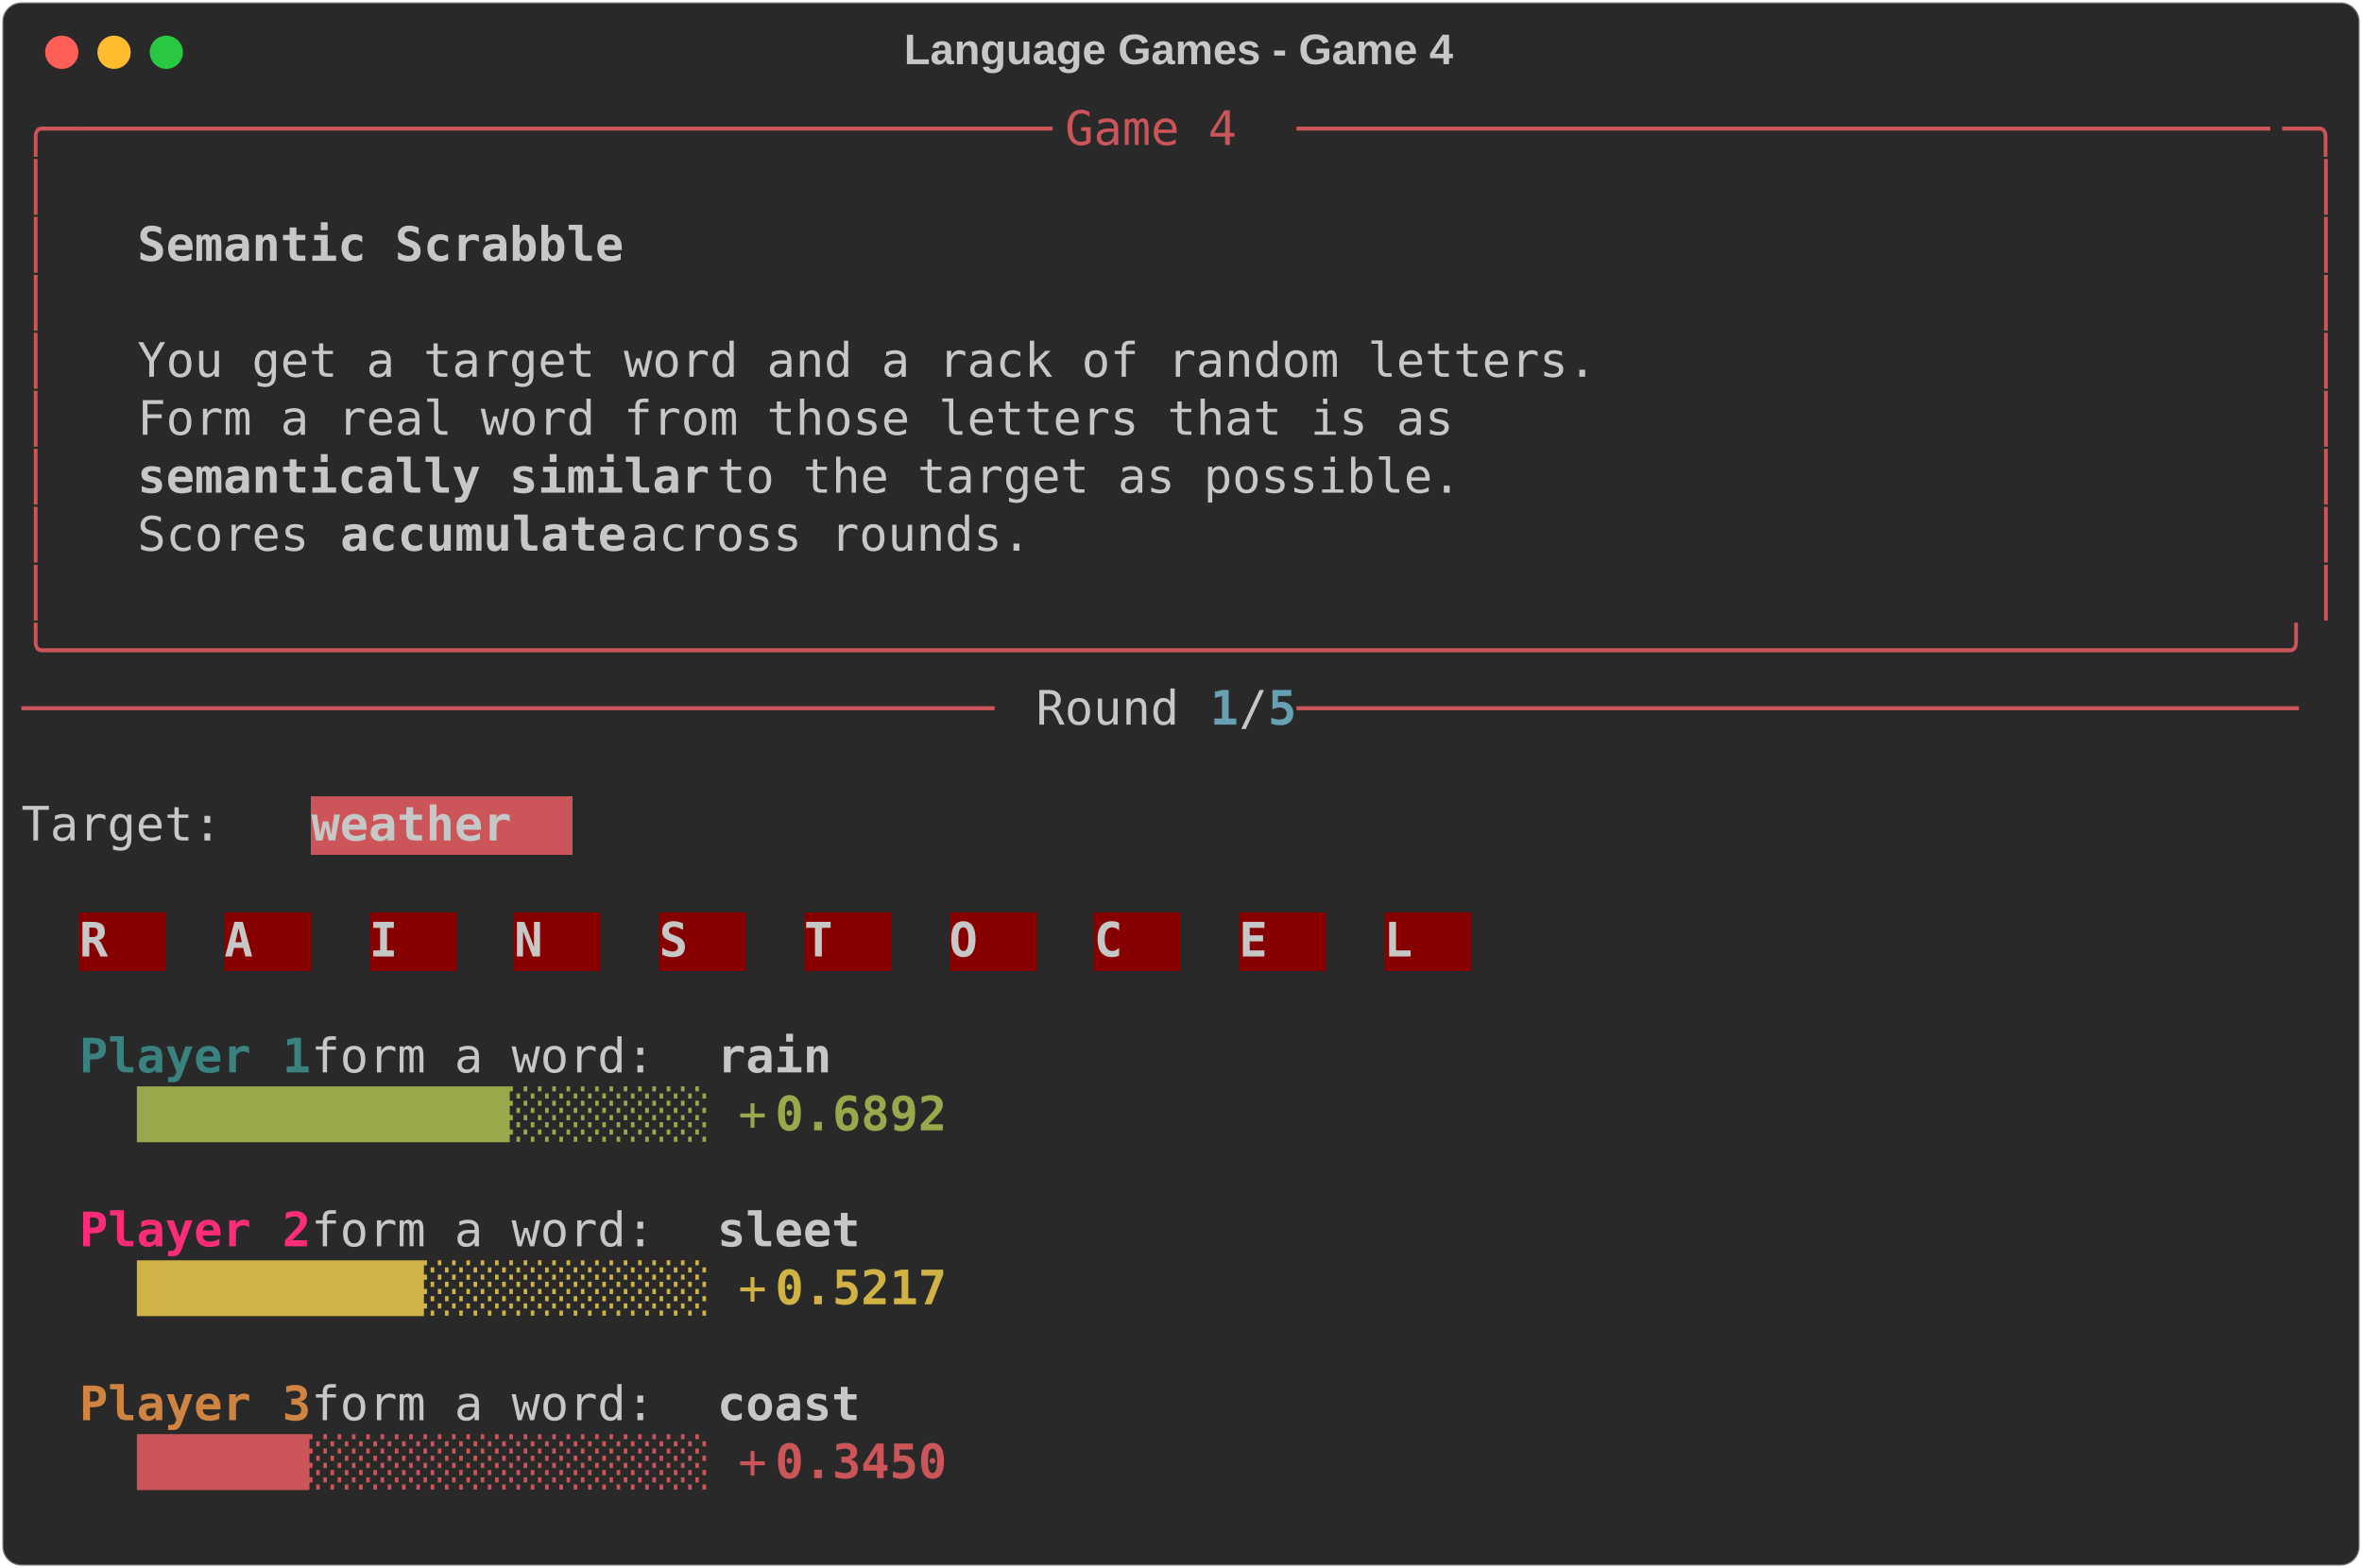
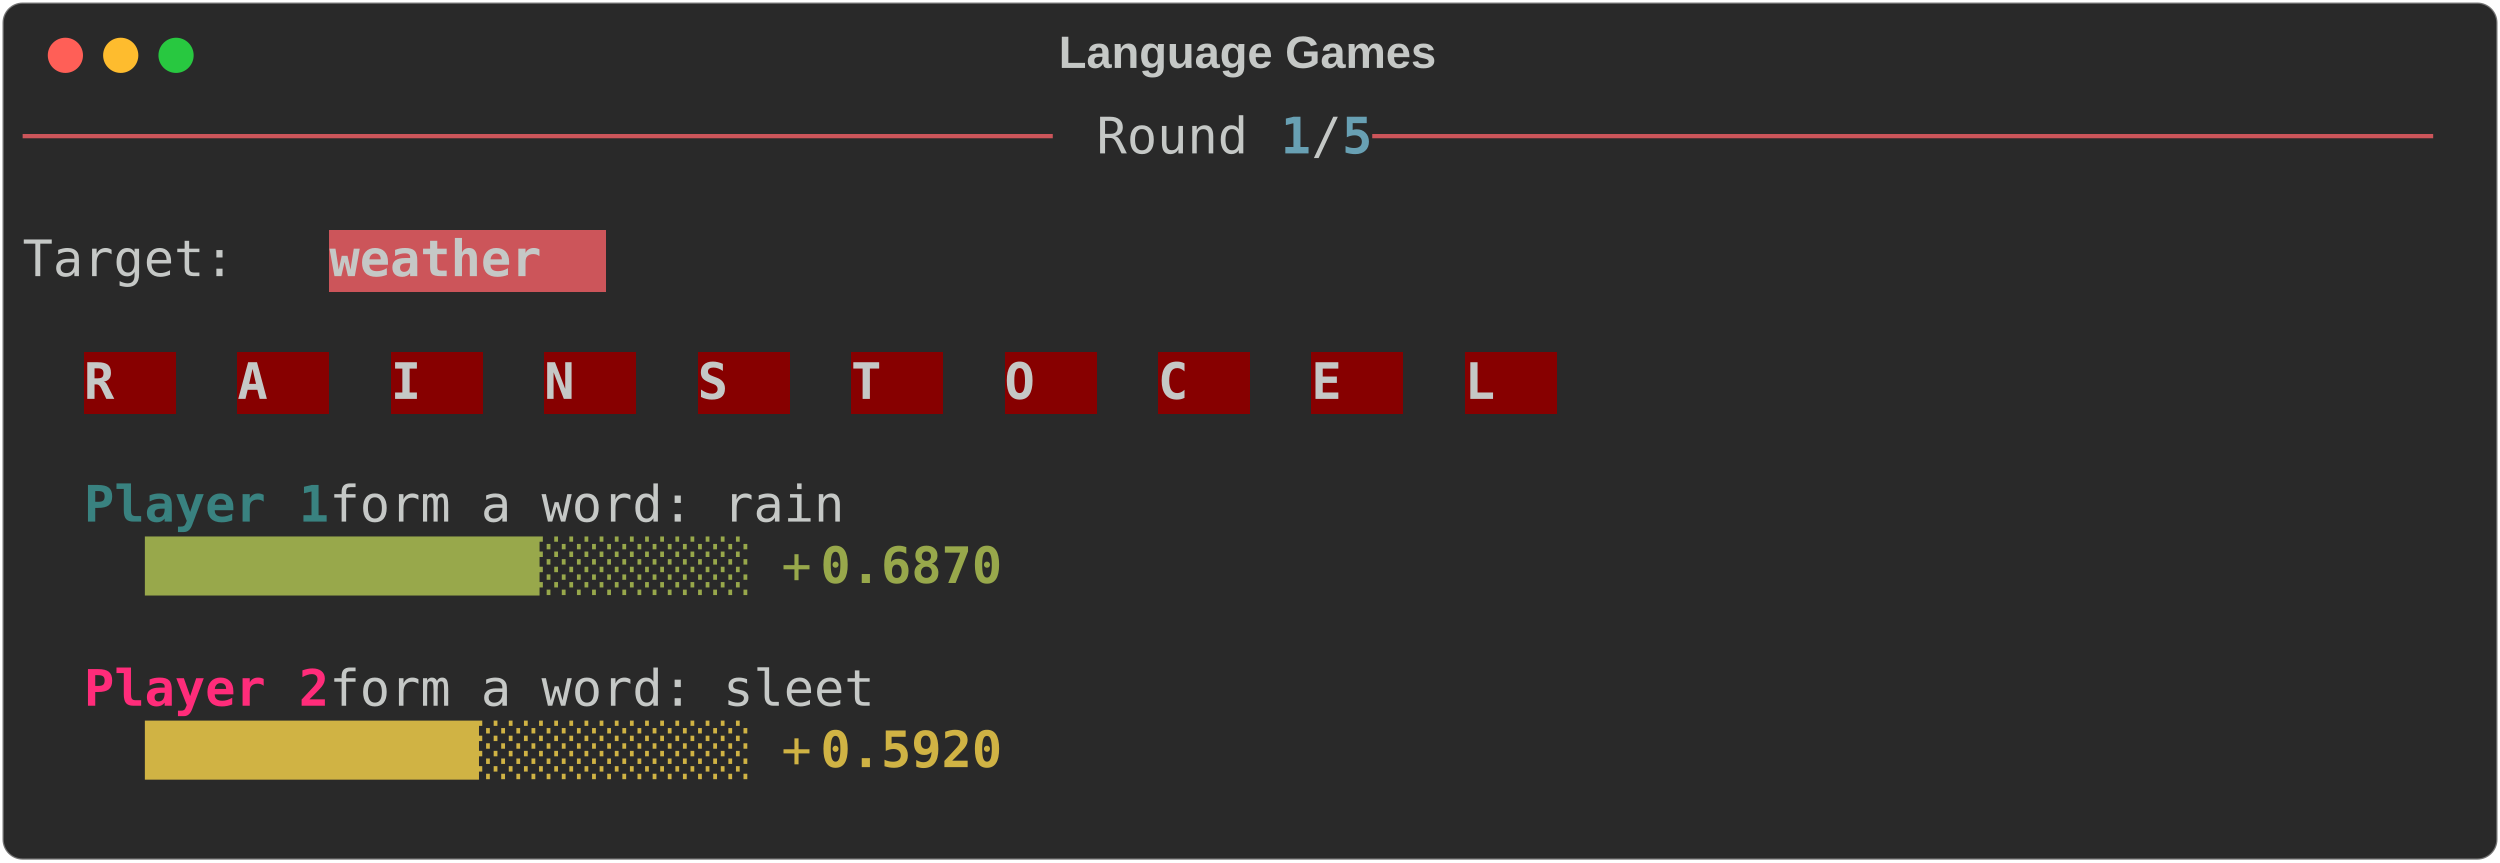
- <svg xmlns="http://www.w3.org/2000/svg" class="rich-terminal" viewBox="0 0 994 660.0">
+ <svg xmlns="http://www.w3.org/2000/svg" class="rich-terminal" viewBox="0 0 994 342.8">
  <style>

    @font-face {
        font-family: "Fira Code";
        src: local("FiraCode-Regular"),
                url("https://cdnjs.cloudflare.com/ajax/libs/firacode/6.2.0/woff2/FiraCode-Regular.woff2") format("woff2"),
                url("https://cdnjs.cloudflare.com/ajax/libs/firacode/6.2.0/woff/FiraCode-Regular.woff") format("woff");
        font-style: normal;
        font-weight: 400;
    }
    @font-face {
        font-family: "Fira Code";
        src: local("FiraCode-Bold"),
                url("https://cdnjs.cloudflare.com/ajax/libs/firacode/6.2.0/woff2/FiraCode-Bold.woff2") format("woff2"),
                url("https://cdnjs.cloudflare.com/ajax/libs/firacode/6.2.0/woff/FiraCode-Bold.woff") format("woff");
        font-style: bold;
        font-weight: 700;
    }

-     .terminal-2628286480-matrix {
+     .terminal-3462136099-matrix {
        font-family: Fira Code, monospace;
        font-size: 20px;
        line-height: 24.4px;
        font-variant-east-asian: full-width;
    }

-     .terminal-2628286480-title {
+     .terminal-3462136099-title {
        font-size: 18px;
        font-weight: bold;
        font-family: arial;
    }

-     .terminal-2628286480-r1 { fill: #cc555a }
- .terminal-2628286480-r2 { fill: #c5c8c6 }
- .terminal-2628286480-r3 { fill: #c5c8c6;font-weight: bold }
- .terminal-2628286480-r4 { fill: #68a0b3;font-weight: bold }
- .terminal-2628286480-r5 { fill: #398280;font-weight: bold }
- .terminal-2628286480-r6 { fill: #98a84b }
- .terminal-2628286480-r7 { fill: #98a84b;font-weight: bold }
- .terminal-2628286480-r8 { fill: #ff2c7a;font-weight: bold }
- .terminal-2628286480-r9 { fill: #d0b344 }
- .terminal-2628286480-r10 { fill: #d0b344;font-weight: bold }
- .terminal-2628286480-r11 { fill: #d08442;font-weight: bold }
- .terminal-2628286480-r12 { fill: #cc555a;font-weight: bold }
+     .terminal-3462136099-r1 { fill: #cc555a }
+ .terminal-3462136099-r2 { fill: #c5c8c6 }
+ .terminal-3462136099-r3 { fill: #68a0b3;font-weight: bold }
+ .terminal-3462136099-r4 { fill: #c5c8c6;font-weight: bold }
+ .terminal-3462136099-r5 { fill: #398280;font-weight: bold }
+ .terminal-3462136099-r6 { fill: #98a84b }
+ .terminal-3462136099-r7 { fill: #98a84b;font-weight: bold }
+ .terminal-3462136099-r8 { fill: #ff2c7a;font-weight: bold }
+ .terminal-3462136099-r9 { fill: #d0b344 }
+ .terminal-3462136099-r10 { fill: #d0b344;font-weight: bold }
    </style>
  <defs>
-     <clipPath id="terminal-2628286480-clip-terminal">
-       <rect x="0" y="0" width="975.0" height="609.0" />
+     <clipPath id="terminal-3462136099-clip-terminal">
+       <rect x="0" y="0" width="975.0" height="291.8" />
    </clipPath>
-     <clipPath id="terminal-2628286480-line-0">
+     <clipPath id="terminal-3462136099-line-0">
      <rect x="0" y="1.5" width="976" height="24.65" />
    </clipPath>
-     <clipPath id="terminal-2628286480-line-1">
+     <clipPath id="terminal-3462136099-line-1">
      <rect x="0" y="25.9" width="976" height="24.65" />
    </clipPath>
-     <clipPath id="terminal-2628286480-line-2">
+     <clipPath id="terminal-3462136099-line-2">
      <rect x="0" y="50.3" width="976" height="24.65" />
    </clipPath>
-     <clipPath id="terminal-2628286480-line-3">
+     <clipPath id="terminal-3462136099-line-3">
      <rect x="0" y="74.7" width="976" height="24.65" />
    </clipPath>
-     <clipPath id="terminal-2628286480-line-4">
+     <clipPath id="terminal-3462136099-line-4">
      <rect x="0" y="99.1" width="976" height="24.65" />
    </clipPath>
-     <clipPath id="terminal-2628286480-line-5">
+     <clipPath id="terminal-3462136099-line-5">
      <rect x="0" y="123.5" width="976" height="24.65" />
    </clipPath>
-     <clipPath id="terminal-2628286480-line-6">
+     <clipPath id="terminal-3462136099-line-6">
      <rect x="0" y="147.9" width="976" height="24.65" />
    </clipPath>
-     <clipPath id="terminal-2628286480-line-7">
+     <clipPath id="terminal-3462136099-line-7">
      <rect x="0" y="172.3" width="976" height="24.65" />
    </clipPath>
-     <clipPath id="terminal-2628286480-line-8">
+     <clipPath id="terminal-3462136099-line-8">
      <rect x="0" y="196.7" width="976" height="24.65" />
    </clipPath>
-     <clipPath id="terminal-2628286480-line-9">
+     <clipPath id="terminal-3462136099-line-9">
      <rect x="0" y="221.1" width="976" height="24.65" />
    </clipPath>
-     <clipPath id="terminal-2628286480-line-10">
+     <clipPath id="terminal-3462136099-line-10">
      <rect x="0" y="245.5" width="976" height="24.65" />
    </clipPath>
-     <clipPath id="terminal-2628286480-line-11">
-       <rect x="0" y="269.9" width="976" height="24.65" />
-     </clipPath>
-     <clipPath id="terminal-2628286480-line-12">
-       <rect x="0" y="294.3" width="976" height="24.65" />
-     </clipPath>
-     <clipPath id="terminal-2628286480-line-13">
-       <rect x="0" y="318.7" width="976" height="24.65" />
-     </clipPath>
-     <clipPath id="terminal-2628286480-line-14">
-       <rect x="0" y="343.1" width="976" height="24.65" />
-     </clipPath>
-     <clipPath id="terminal-2628286480-line-15">
-       <rect x="0" y="367.5" width="976" height="24.65" />
-     </clipPath>
-     <clipPath id="terminal-2628286480-line-16">
-       <rect x="0" y="391.9" width="976" height="24.65" />
-     </clipPath>
-     <clipPath id="terminal-2628286480-line-17">
-       <rect x="0" y="416.3" width="976" height="24.65" />
-     </clipPath>
-     <clipPath id="terminal-2628286480-line-18">
-       <rect x="0" y="440.7" width="976" height="24.65" />
-     </clipPath>
-     <clipPath id="terminal-2628286480-line-19">
-       <rect x="0" y="465.1" width="976" height="24.65" />
-     </clipPath>
-     <clipPath id="terminal-2628286480-line-20">
-       <rect x="0" y="489.5" width="976" height="24.65" />
-     </clipPath>
-     <clipPath id="terminal-2628286480-line-21">
-       <rect x="0" y="513.9" width="976" height="24.65" />
-     </clipPath>
-     <clipPath id="terminal-2628286480-line-22">
-       <rect x="0" y="538.3" width="976" height="24.65" />
-     </clipPath>
-     <clipPath id="terminal-2628286480-line-23">
-       <rect x="0" y="562.7" width="976" height="24.65" />
-     </clipPath>
  </defs>
-   <rect fill="#292929" stroke="rgba(255,255,255,0.35)" stroke-width="1" x="1" y="1" width="992" height="658" rx="8" />
-   <text class="terminal-2628286480-title" fill="#c5c8c6" text-anchor="middle" x="496" y="27">Language Games - Game 4</text>
+   <rect fill="#292929" stroke="rgba(255,255,255,0.35)" stroke-width="1" x="1" y="1" width="992" height="340.8" rx="8" />
+   <text class="terminal-3462136099-title" fill="#c5c8c6" text-anchor="middle" x="496" y="27">Language Games</text>
  <g transform="translate(26,22)">
    <circle cx="0" cy="0" r="7" fill="#ff5f57" />
    <circle cx="22" cy="0" r="7" fill="#febc2e" />
    <circle cx="44" cy="0" r="7" fill="#28c840" />
  </g>
-   <g transform="translate(9, 41)" clip-path="url(#terminal-2628286480-clip-terminal)">
-     <rect fill="#cc555a" x="122" y="294.3" width="109.8" height="24.65" shape-rendering="crispEdges" />
-     <rect fill="#870000" x="24.4" y="343.1" width="36.6" height="24.65" shape-rendering="crispEdges" />
-     <rect fill="#870000" x="85.4" y="343.1" width="36.6" height="24.65" shape-rendering="crispEdges" />
-     <rect fill="#870000" x="146.4" y="343.1" width="36.6" height="24.65" shape-rendering="crispEdges" />
-     <rect fill="#870000" x="207.4" y="343.1" width="36.6" height="24.65" shape-rendering="crispEdges" />
-     <rect fill="#870000" x="268.4" y="343.1" width="36.6" height="24.65" shape-rendering="crispEdges" />
-     <rect fill="#870000" x="329.4" y="343.1" width="36.6" height="24.65" shape-rendering="crispEdges" />
-     <rect fill="#870000" x="390.4" y="343.1" width="36.6" height="24.65" shape-rendering="crispEdges" />
-     <rect fill="#870000" x="451.4" y="343.1" width="36.6" height="24.65" shape-rendering="crispEdges" />
-     <rect fill="#870000" x="512.4" y="343.1" width="36.6" height="24.65" shape-rendering="crispEdges" />
-     <rect fill="#870000" x="573.4" y="343.1" width="36.6" height="24.65" shape-rendering="crispEdges" />
-     <g class="terminal-2628286480-matrix">
-       <text class="terminal-2628286480-r1" x="0" y="20" textLength="24.4" clip-path="url(#terminal-2628286480-line-0)">╭─</text>
-       <text class="terminal-2628286480-r1" x="24.4" y="20" textLength="414.8" clip-path="url(#terminal-2628286480-line-0)">──────────────────────────────────</text>
-       <text class="terminal-2628286480-r1" x="439.2" y="20" textLength="97.6" clip-path="url(#terminal-2628286480-line-0)"> Game 4 </text>
-       <text class="terminal-2628286480-r1" x="536.8" y="20" textLength="414.8" clip-path="url(#terminal-2628286480-line-0)">──────────────────────────────────</text>
-       <text class="terminal-2628286480-r1" x="951.6" y="20" textLength="24.4" clip-path="url(#terminal-2628286480-line-0)">─╮</text>
-       <text class="terminal-2628286480-r2" x="976" y="20" textLength="12.2" clip-path="url(#terminal-2628286480-line-0)">
+   <g transform="translate(9, 41)" clip-path="url(#terminal-3462136099-clip-terminal)">
+     <rect fill="#cc555a" x="122" y="50.3" width="109.8" height="24.65" shape-rendering="crispEdges" />
+     <rect fill="#870000" x="24.4" y="99.1" width="36.6" height="24.65" shape-rendering="crispEdges" />
+     <rect fill="#870000" x="85.4" y="99.1" width="36.6" height="24.65" shape-rendering="crispEdges" />
+     <rect fill="#870000" x="146.4" y="99.1" width="36.6" height="24.65" shape-rendering="crispEdges" />
+     <rect fill="#870000" x="207.4" y="99.1" width="36.6" height="24.65" shape-rendering="crispEdges" />
+     <rect fill="#870000" x="268.4" y="99.1" width="36.6" height="24.65" shape-rendering="crispEdges" />
+     <rect fill="#870000" x="329.4" y="99.1" width="36.6" height="24.65" shape-rendering="crispEdges" />
+     <rect fill="#870000" x="390.4" y="99.1" width="36.6" height="24.65" shape-rendering="crispEdges" />
+     <rect fill="#870000" x="451.4" y="99.1" width="36.6" height="24.65" shape-rendering="crispEdges" />
+     <rect fill="#870000" x="512.4" y="99.1" width="36.6" height="24.65" shape-rendering="crispEdges" />
+     <rect fill="#870000" x="573.4" y="99.1" width="36.6" height="24.65" shape-rendering="crispEdges" />
+     <g class="terminal-3462136099-matrix">
+       <text class="terminal-3462136099-r1" x="0" y="20" textLength="427" clip-path="url(#terminal-3462136099-line-0)">────────────────────────────────── </text>
+       <text class="terminal-3462136099-r2" x="427" y="20" textLength="73.2" clip-path="url(#terminal-3462136099-line-0)">Round </text>
+       <text class="terminal-3462136099-r3" x="500.2" y="20" textLength="12.2" clip-path="url(#terminal-3462136099-line-0)">1</text>
+       <text class="terminal-3462136099-r2" x="512.4" y="20" textLength="12.2" clip-path="url(#terminal-3462136099-line-0)">/</text>
+       <text class="terminal-3462136099-r3" x="524.6" y="20" textLength="12.2" clip-path="url(#terminal-3462136099-line-0)">5</text>
+       <text class="terminal-3462136099-r1" x="536.8" y="20" textLength="439.2" clip-path="url(#terminal-3462136099-line-0)"> ───────────────────────────────────</text>
+       <text class="terminal-3462136099-r2" x="976" y="20" textLength="12.2" clip-path="url(#terminal-3462136099-line-0)">
</text>
-       <text class="terminal-2628286480-r1" x="0" y="44.4" textLength="12.2" clip-path="url(#terminal-2628286480-line-1)">│</text>
-       <text class="terminal-2628286480-r1" x="963.8" y="44.4" textLength="12.2" clip-path="url(#terminal-2628286480-line-1)">│</text>
-       <text class="terminal-2628286480-r2" x="976" y="44.4" textLength="12.2" clip-path="url(#terminal-2628286480-line-1)">
+       <text class="terminal-3462136099-r2" x="976" y="44.4" textLength="12.2" clip-path="url(#terminal-3462136099-line-1)">
</text>
-       <text class="terminal-2628286480-r1" x="0" y="68.8" textLength="12.2" clip-path="url(#terminal-2628286480-line-2)">│</text>
-       <text class="terminal-2628286480-r3" x="48.8" y="68.8" textLength="207.4" clip-path="url(#terminal-2628286480-line-2)">Semantic Scrabble</text>
-       <text class="terminal-2628286480-r1" x="963.8" y="68.8" textLength="12.2" clip-path="url(#terminal-2628286480-line-2)">│</text>
-       <text class="terminal-2628286480-r2" x="976" y="68.8" textLength="12.2" clip-path="url(#terminal-2628286480-line-2)">
+       <text class="terminal-3462136099-r2" x="0" y="68.8" textLength="122" clip-path="url(#terminal-3462136099-line-2)">  Target: </text>
+       <text class="terminal-3462136099-r4" x="122" y="68.8" textLength="109.8" clip-path="url(#terminal-3462136099-line-2)"> weather </text>
+       <text class="terminal-3462136099-r2" x="976" y="68.8" textLength="12.2" clip-path="url(#terminal-3462136099-line-2)">
</text>
-       <text class="terminal-2628286480-r1" x="0" y="93.2" textLength="12.2" clip-path="url(#terminal-2628286480-line-3)">│</text>
-       <text class="terminal-2628286480-r1" x="963.8" y="93.2" textLength="12.2" clip-path="url(#terminal-2628286480-line-3)">│</text>
-       <text class="terminal-2628286480-r2" x="976" y="93.2" textLength="12.2" clip-path="url(#terminal-2628286480-line-3)">
+       <text class="terminal-3462136099-r2" x="976" y="93.2" textLength="12.2" clip-path="url(#terminal-3462136099-line-3)">
</text>
-       <text class="terminal-2628286480-r1" x="0" y="117.6" textLength="12.2" clip-path="url(#terminal-2628286480-line-4)">│</text>
-       <text class="terminal-2628286480-r2" x="48.8" y="117.6" textLength="622.2" clip-path="url(#terminal-2628286480-line-4)">You get a target word and a rack of random letters.</text>
-       <text class="terminal-2628286480-r1" x="963.8" y="117.6" textLength="12.2" clip-path="url(#terminal-2628286480-line-4)">│</text>
-       <text class="terminal-2628286480-r2" x="976" y="117.6" textLength="12.2" clip-path="url(#terminal-2628286480-line-4)">
+       <text class="terminal-3462136099-r4" x="24.4" y="117.6" textLength="36.6" clip-path="url(#terminal-3462136099-line-4)"> R </text>
+       <text class="terminal-3462136099-r4" x="85.4" y="117.6" textLength="36.6" clip-path="url(#terminal-3462136099-line-4)"> A </text>
+       <text class="terminal-3462136099-r4" x="146.4" y="117.6" textLength="36.6" clip-path="url(#terminal-3462136099-line-4)"> I </text>
+       <text class="terminal-3462136099-r4" x="207.4" y="117.6" textLength="36.6" clip-path="url(#terminal-3462136099-line-4)"> N </text>
+       <text class="terminal-3462136099-r4" x="268.4" y="117.6" textLength="36.6" clip-path="url(#terminal-3462136099-line-4)"> S </text>
+       <text class="terminal-3462136099-r4" x="329.4" y="117.6" textLength="36.6" clip-path="url(#terminal-3462136099-line-4)"> T </text>
+       <text class="terminal-3462136099-r4" x="390.4" y="117.6" textLength="36.6" clip-path="url(#terminal-3462136099-line-4)"> O </text>
+       <text class="terminal-3462136099-r4" x="451.4" y="117.6" textLength="36.6" clip-path="url(#terminal-3462136099-line-4)"> C </text>
+       <text class="terminal-3462136099-r4" x="512.4" y="117.6" textLength="36.6" clip-path="url(#terminal-3462136099-line-4)"> E </text>
+       <text class="terminal-3462136099-r4" x="573.4" y="117.6" textLength="36.6" clip-path="url(#terminal-3462136099-line-4)"> L </text>
+       <text class="terminal-3462136099-r2" x="976" y="117.6" textLength="12.2" clip-path="url(#terminal-3462136099-line-4)">
</text>
-       <text class="terminal-2628286480-r1" x="0" y="142" textLength="12.2" clip-path="url(#terminal-2628286480-line-5)">│</text>
-       <text class="terminal-2628286480-r2" x="48.8" y="142" textLength="561.2" clip-path="url(#terminal-2628286480-line-5)">Form a real word from those letters that is as</text>
-       <text class="terminal-2628286480-r1" x="963.8" y="142" textLength="12.2" clip-path="url(#terminal-2628286480-line-5)">│</text>
-       <text class="terminal-2628286480-r2" x="976" y="142" textLength="12.2" clip-path="url(#terminal-2628286480-line-5)">
+       <text class="terminal-3462136099-r2" x="976" y="142" textLength="12.2" clip-path="url(#terminal-3462136099-line-5)">
</text>
-       <text class="terminal-2628286480-r1" x="0" y="166.4" textLength="12.2" clip-path="url(#terminal-2628286480-line-6)">│</text>
-       <text class="terminal-2628286480-r3" x="48.8" y="166.4" textLength="244" clip-path="url(#terminal-2628286480-line-6)">semantically similar</text>
-       <text class="terminal-2628286480-r2" x="292.8" y="166.4" textLength="329.4" clip-path="url(#terminal-2628286480-line-6)"> to the target as possible.</text>
-       <text class="terminal-2628286480-r1" x="963.8" y="166.4" textLength="12.2" clip-path="url(#terminal-2628286480-line-6)">│</text>
-       <text class="terminal-2628286480-r2" x="976" y="166.4" textLength="12.2" clip-path="url(#terminal-2628286480-line-6)">
+       <text class="terminal-3462136099-r5" x="24.4" y="166.4" textLength="85.4" clip-path="url(#terminal-3462136099-line-6)">Player </text>
+       <text class="terminal-3462136099-r5" x="109.8" y="166.4" textLength="12.2" clip-path="url(#terminal-3462136099-line-6)">1</text>
+       <text class="terminal-3462136099-r2" x="122" y="166.4" textLength="219.6" clip-path="url(#terminal-3462136099-line-6)"> form a word: rain</text>
+       <text class="terminal-3462136099-r2" x="976" y="166.4" textLength="12.2" clip-path="url(#terminal-3462136099-line-6)">
</text>
-       <text class="terminal-2628286480-r1" x="0" y="190.8" textLength="12.2" clip-path="url(#terminal-2628286480-line-7)">│</text>
-       <text class="terminal-2628286480-r2" x="48.8" y="190.8" textLength="85.4" clip-path="url(#terminal-2628286480-line-7)">Scores </text>
-       <text class="terminal-2628286480-r3" x="134.2" y="190.8" textLength="122" clip-path="url(#terminal-2628286480-line-7)">accumulate</text>
-       <text class="terminal-2628286480-r2" x="256.2" y="190.8" textLength="183" clip-path="url(#terminal-2628286480-line-7)"> across rounds.</text>
-       <text class="terminal-2628286480-r1" x="963.8" y="190.8" textLength="12.2" clip-path="url(#terminal-2628286480-line-7)">│</text>
-       <text class="terminal-2628286480-r2" x="976" y="190.8" textLength="12.2" clip-path="url(#terminal-2628286480-line-7)">
+       <text class="terminal-3462136099-r6" x="48.8" y="190.8" textLength="268.4" clip-path="url(#terminal-3462136099-line-7)">█████████████░░░░░░░ +</text>
+       <text class="terminal-3462136099-r7" x="317.2" y="190.8" textLength="73.2" clip-path="url(#terminal-3462136099-line-7)">0.6870</text>
+       <text class="terminal-3462136099-r2" x="976" y="190.8" textLength="12.2" clip-path="url(#terminal-3462136099-line-7)">
</text>
-       <text class="terminal-2628286480-r1" x="0" y="215.2" textLength="12.2" clip-path="url(#terminal-2628286480-line-8)">│</text>
-       <text class="terminal-2628286480-r1" x="963.8" y="215.2" textLength="12.2" clip-path="url(#terminal-2628286480-line-8)">│</text>
-       <text class="terminal-2628286480-r2" x="976" y="215.2" textLength="12.2" clip-path="url(#terminal-2628286480-line-8)">
+       <text class="terminal-3462136099-r2" x="976" y="215.2" textLength="12.2" clip-path="url(#terminal-3462136099-line-8)">
</text>
-       <text class="terminal-2628286480-r1" x="0" y="239.6" textLength="976" clip-path="url(#terminal-2628286480-line-9)">╰──────────────────────────────────────────────────────────────────────────────╯</text>
-       <text class="terminal-2628286480-r2" x="976" y="239.6" textLength="12.2" clip-path="url(#terminal-2628286480-line-9)">
+       <text class="terminal-3462136099-r8" x="24.4" y="239.6" textLength="85.4" clip-path="url(#terminal-3462136099-line-9)">Player </text>
+       <text class="terminal-3462136099-r8" x="109.8" y="239.6" textLength="12.2" clip-path="url(#terminal-3462136099-line-9)">2</text>
+       <text class="terminal-3462136099-r2" x="122" y="239.6" textLength="231.8" clip-path="url(#terminal-3462136099-line-9)"> form a word: sleet</text>
+       <text class="terminal-3462136099-r2" x="976" y="239.6" textLength="12.2" clip-path="url(#terminal-3462136099-line-9)">
</text>
-       <text class="terminal-2628286480-r1" x="0" y="264" textLength="427" clip-path="url(#terminal-2628286480-line-10)">────────────────────────────────── </text>
-       <text class="terminal-2628286480-r2" x="427" y="264" textLength="73.2" clip-path="url(#terminal-2628286480-line-10)">Round </text>
-       <text class="terminal-2628286480-r4" x="500.2" y="264" textLength="12.2" clip-path="url(#terminal-2628286480-line-10)">1</text>
-       <text class="terminal-2628286480-r2" x="512.4" y="264" textLength="12.2" clip-path="url(#terminal-2628286480-line-10)">/</text>
-       <text class="terminal-2628286480-r4" x="524.6" y="264" textLength="12.2" clip-path="url(#terminal-2628286480-line-10)">5</text>
-       <text class="terminal-2628286480-r1" x="536.8" y="264" textLength="439.2" clip-path="url(#terminal-2628286480-line-10)"> ───────────────────────────────────</text>
-       <text class="terminal-2628286480-r2" x="976" y="264" textLength="12.2" clip-path="url(#terminal-2628286480-line-10)">
+       <text class="terminal-3462136099-r9" x="48.8" y="264" textLength="268.4" clip-path="url(#terminal-3462136099-line-10)">███████████░░░░░░░░░ +</text>
+       <text class="terminal-3462136099-r10" x="317.2" y="264" textLength="73.2" clip-path="url(#terminal-3462136099-line-10)">0.5920</text>
+       <text class="terminal-3462136099-r2" x="976" y="264" textLength="12.2" clip-path="url(#terminal-3462136099-line-10)">
</text>
-       <text class="terminal-2628286480-r2" x="976" y="288.4" textLength="12.2" clip-path="url(#terminal-2628286480-line-11)">
- </text>
-       <text class="terminal-2628286480-r2" x="0" y="312.8" textLength="122" clip-path="url(#terminal-2628286480-line-12)">  Target: </text>
-       <text class="terminal-2628286480-r3" x="122" y="312.8" textLength="109.8" clip-path="url(#terminal-2628286480-line-12)"> weather </text>
-       <text class="terminal-2628286480-r2" x="976" y="312.8" textLength="12.2" clip-path="url(#terminal-2628286480-line-12)">
- </text>
-       <text class="terminal-2628286480-r2" x="976" y="337.2" textLength="12.2" clip-path="url(#terminal-2628286480-line-13)">
- </text>
-       <text class="terminal-2628286480-r3" x="24.4" y="361.6" textLength="36.6" clip-path="url(#terminal-2628286480-line-14)"> R </text>
-       <text class="terminal-2628286480-r3" x="85.4" y="361.6" textLength="36.6" clip-path="url(#terminal-2628286480-line-14)"> A </text>
-       <text class="terminal-2628286480-r3" x="146.4" y="361.6" textLength="36.6" clip-path="url(#terminal-2628286480-line-14)"> I </text>
-       <text class="terminal-2628286480-r3" x="207.4" y="361.6" textLength="36.6" clip-path="url(#terminal-2628286480-line-14)"> N </text>
-       <text class="terminal-2628286480-r3" x="268.4" y="361.6" textLength="36.6" clip-path="url(#terminal-2628286480-line-14)"> S </text>
-       <text class="terminal-2628286480-r3" x="329.4" y="361.6" textLength="36.6" clip-path="url(#terminal-2628286480-line-14)"> T </text>
-       <text class="terminal-2628286480-r3" x="390.4" y="361.6" textLength="36.6" clip-path="url(#terminal-2628286480-line-14)"> O </text>
-       <text class="terminal-2628286480-r3" x="451.4" y="361.6" textLength="36.6" clip-path="url(#terminal-2628286480-line-14)"> C </text>
-       <text class="terminal-2628286480-r3" x="512.4" y="361.6" textLength="36.6" clip-path="url(#terminal-2628286480-line-14)"> E </text>
-       <text class="terminal-2628286480-r3" x="573.4" y="361.6" textLength="36.6" clip-path="url(#terminal-2628286480-line-14)"> L </text>
-       <text class="terminal-2628286480-r2" x="976" y="361.6" textLength="12.2" clip-path="url(#terminal-2628286480-line-14)">
- </text>
-       <text class="terminal-2628286480-r2" x="976" y="386" textLength="12.2" clip-path="url(#terminal-2628286480-line-15)">
- </text>
-       <text class="terminal-2628286480-r5" x="24.4" y="410.4" textLength="85.4" clip-path="url(#terminal-2628286480-line-16)">Player </text>
-       <text class="terminal-2628286480-r5" x="109.8" y="410.4" textLength="12.2" clip-path="url(#terminal-2628286480-line-16)">1</text>
-       <text class="terminal-2628286480-r2" x="122" y="410.4" textLength="170.8" clip-path="url(#terminal-2628286480-line-16)"> form a word: </text>
-       <text class="terminal-2628286480-r3" x="292.8" y="410.4" textLength="48.8" clip-path="url(#terminal-2628286480-line-16)">rain</text>
-       <text class="terminal-2628286480-r2" x="976" y="410.4" textLength="12.2" clip-path="url(#terminal-2628286480-line-16)">
- </text>
-       <text class="terminal-2628286480-r6" x="48.8" y="434.8" textLength="268.4" clip-path="url(#terminal-2628286480-line-17)">█████████████░░░░░░░ +</text>
-       <text class="terminal-2628286480-r7" x="317.2" y="434.8" textLength="73.2" clip-path="url(#terminal-2628286480-line-17)">0.6892</text>
-       <text class="terminal-2628286480-r2" x="976" y="434.8" textLength="12.2" clip-path="url(#terminal-2628286480-line-17)">
- </text>
-       <text class="terminal-2628286480-r2" x="976" y="459.2" textLength="12.2" clip-path="url(#terminal-2628286480-line-18)">
- </text>
-       <text class="terminal-2628286480-r8" x="24.4" y="483.6" textLength="85.4" clip-path="url(#terminal-2628286480-line-19)">Player </text>
-       <text class="terminal-2628286480-r8" x="109.8" y="483.6" textLength="12.2" clip-path="url(#terminal-2628286480-line-19)">2</text>
-       <text class="terminal-2628286480-r2" x="122" y="483.6" textLength="170.8" clip-path="url(#terminal-2628286480-line-19)"> form a word: </text>
-       <text class="terminal-2628286480-r3" x="292.8" y="483.6" textLength="61" clip-path="url(#terminal-2628286480-line-19)">sleet</text>
-       <text class="terminal-2628286480-r2" x="976" y="483.6" textLength="12.2" clip-path="url(#terminal-2628286480-line-19)">
- </text>
-       <text class="terminal-2628286480-r9" x="48.8" y="508" textLength="268.4" clip-path="url(#terminal-2628286480-line-20)">██████████░░░░░░░░░░ +</text>
-       <text class="terminal-2628286480-r10" x="317.2" y="508" textLength="73.2" clip-path="url(#terminal-2628286480-line-20)">0.5217</text>
-       <text class="terminal-2628286480-r2" x="976" y="508" textLength="12.2" clip-path="url(#terminal-2628286480-line-20)">
- </text>
-       <text class="terminal-2628286480-r2" x="976" y="532.4" textLength="12.2" clip-path="url(#terminal-2628286480-line-21)">
- </text>
-       <text class="terminal-2628286480-r11" x="24.4" y="556.8" textLength="85.4" clip-path="url(#terminal-2628286480-line-22)">Player </text>
-       <text class="terminal-2628286480-r11" x="109.8" y="556.8" textLength="12.2" clip-path="url(#terminal-2628286480-line-22)">3</text>
-       <text class="terminal-2628286480-r2" x="122" y="556.8" textLength="170.8" clip-path="url(#terminal-2628286480-line-22)"> form a word: </text>
-       <text class="terminal-2628286480-r3" x="292.8" y="556.8" textLength="61" clip-path="url(#terminal-2628286480-line-22)">coast</text>
-       <text class="terminal-2628286480-r2" x="976" y="556.8" textLength="12.2" clip-path="url(#terminal-2628286480-line-22)">
- </text>
-       <text class="terminal-2628286480-r1" x="48.8" y="581.2" textLength="268.4" clip-path="url(#terminal-2628286480-line-23)">██████░░░░░░░░░░░░░░ +</text>
-       <text class="terminal-2628286480-r12" x="317.2" y="581.2" textLength="73.2" clip-path="url(#terminal-2628286480-line-23)">0.3450</text>
-       <text class="terminal-2628286480-r2" x="976" y="581.2" textLength="12.2" clip-path="url(#terminal-2628286480-line-23)">
- </text>
-       <text class="terminal-2628286480-r2" x="976" y="605.6" textLength="12.2" clip-path="url(#terminal-2628286480-line-24)">
+       <text class="terminal-3462136099-r2" x="976" y="288.4" textLength="12.2" clip-path="url(#terminal-3462136099-line-11)">
</text>
    </g>
  </g>
</svg>
